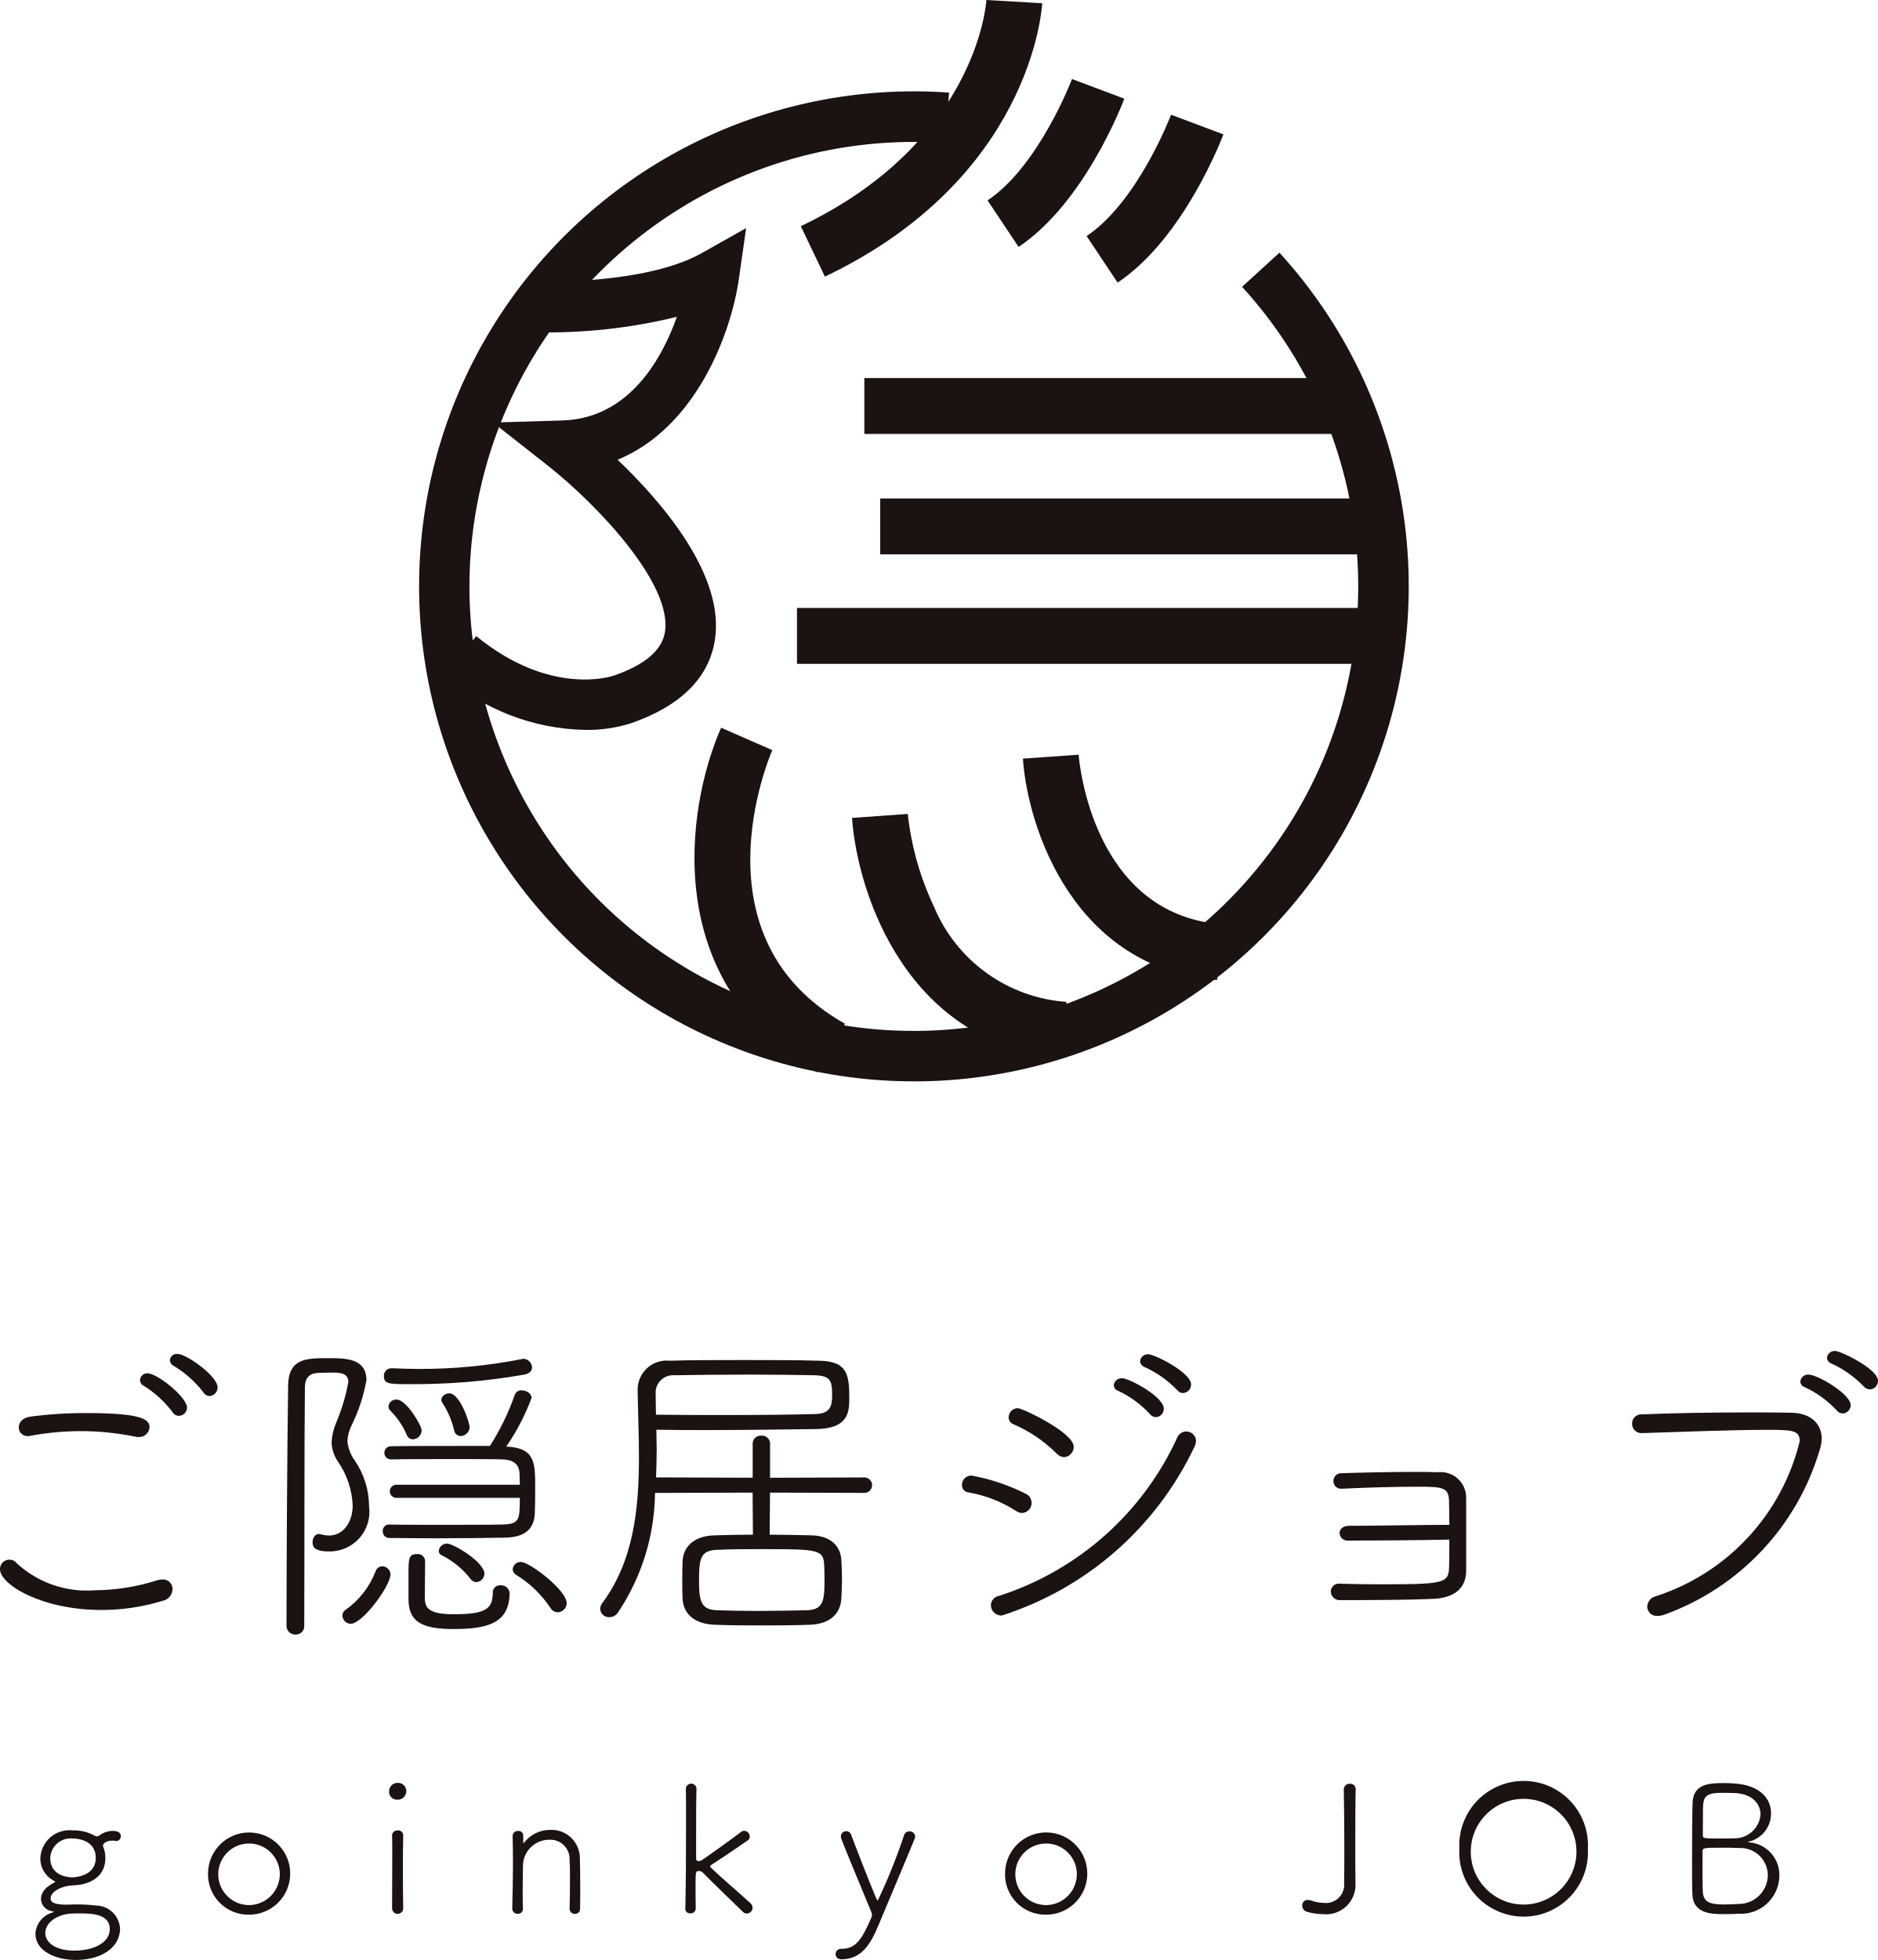
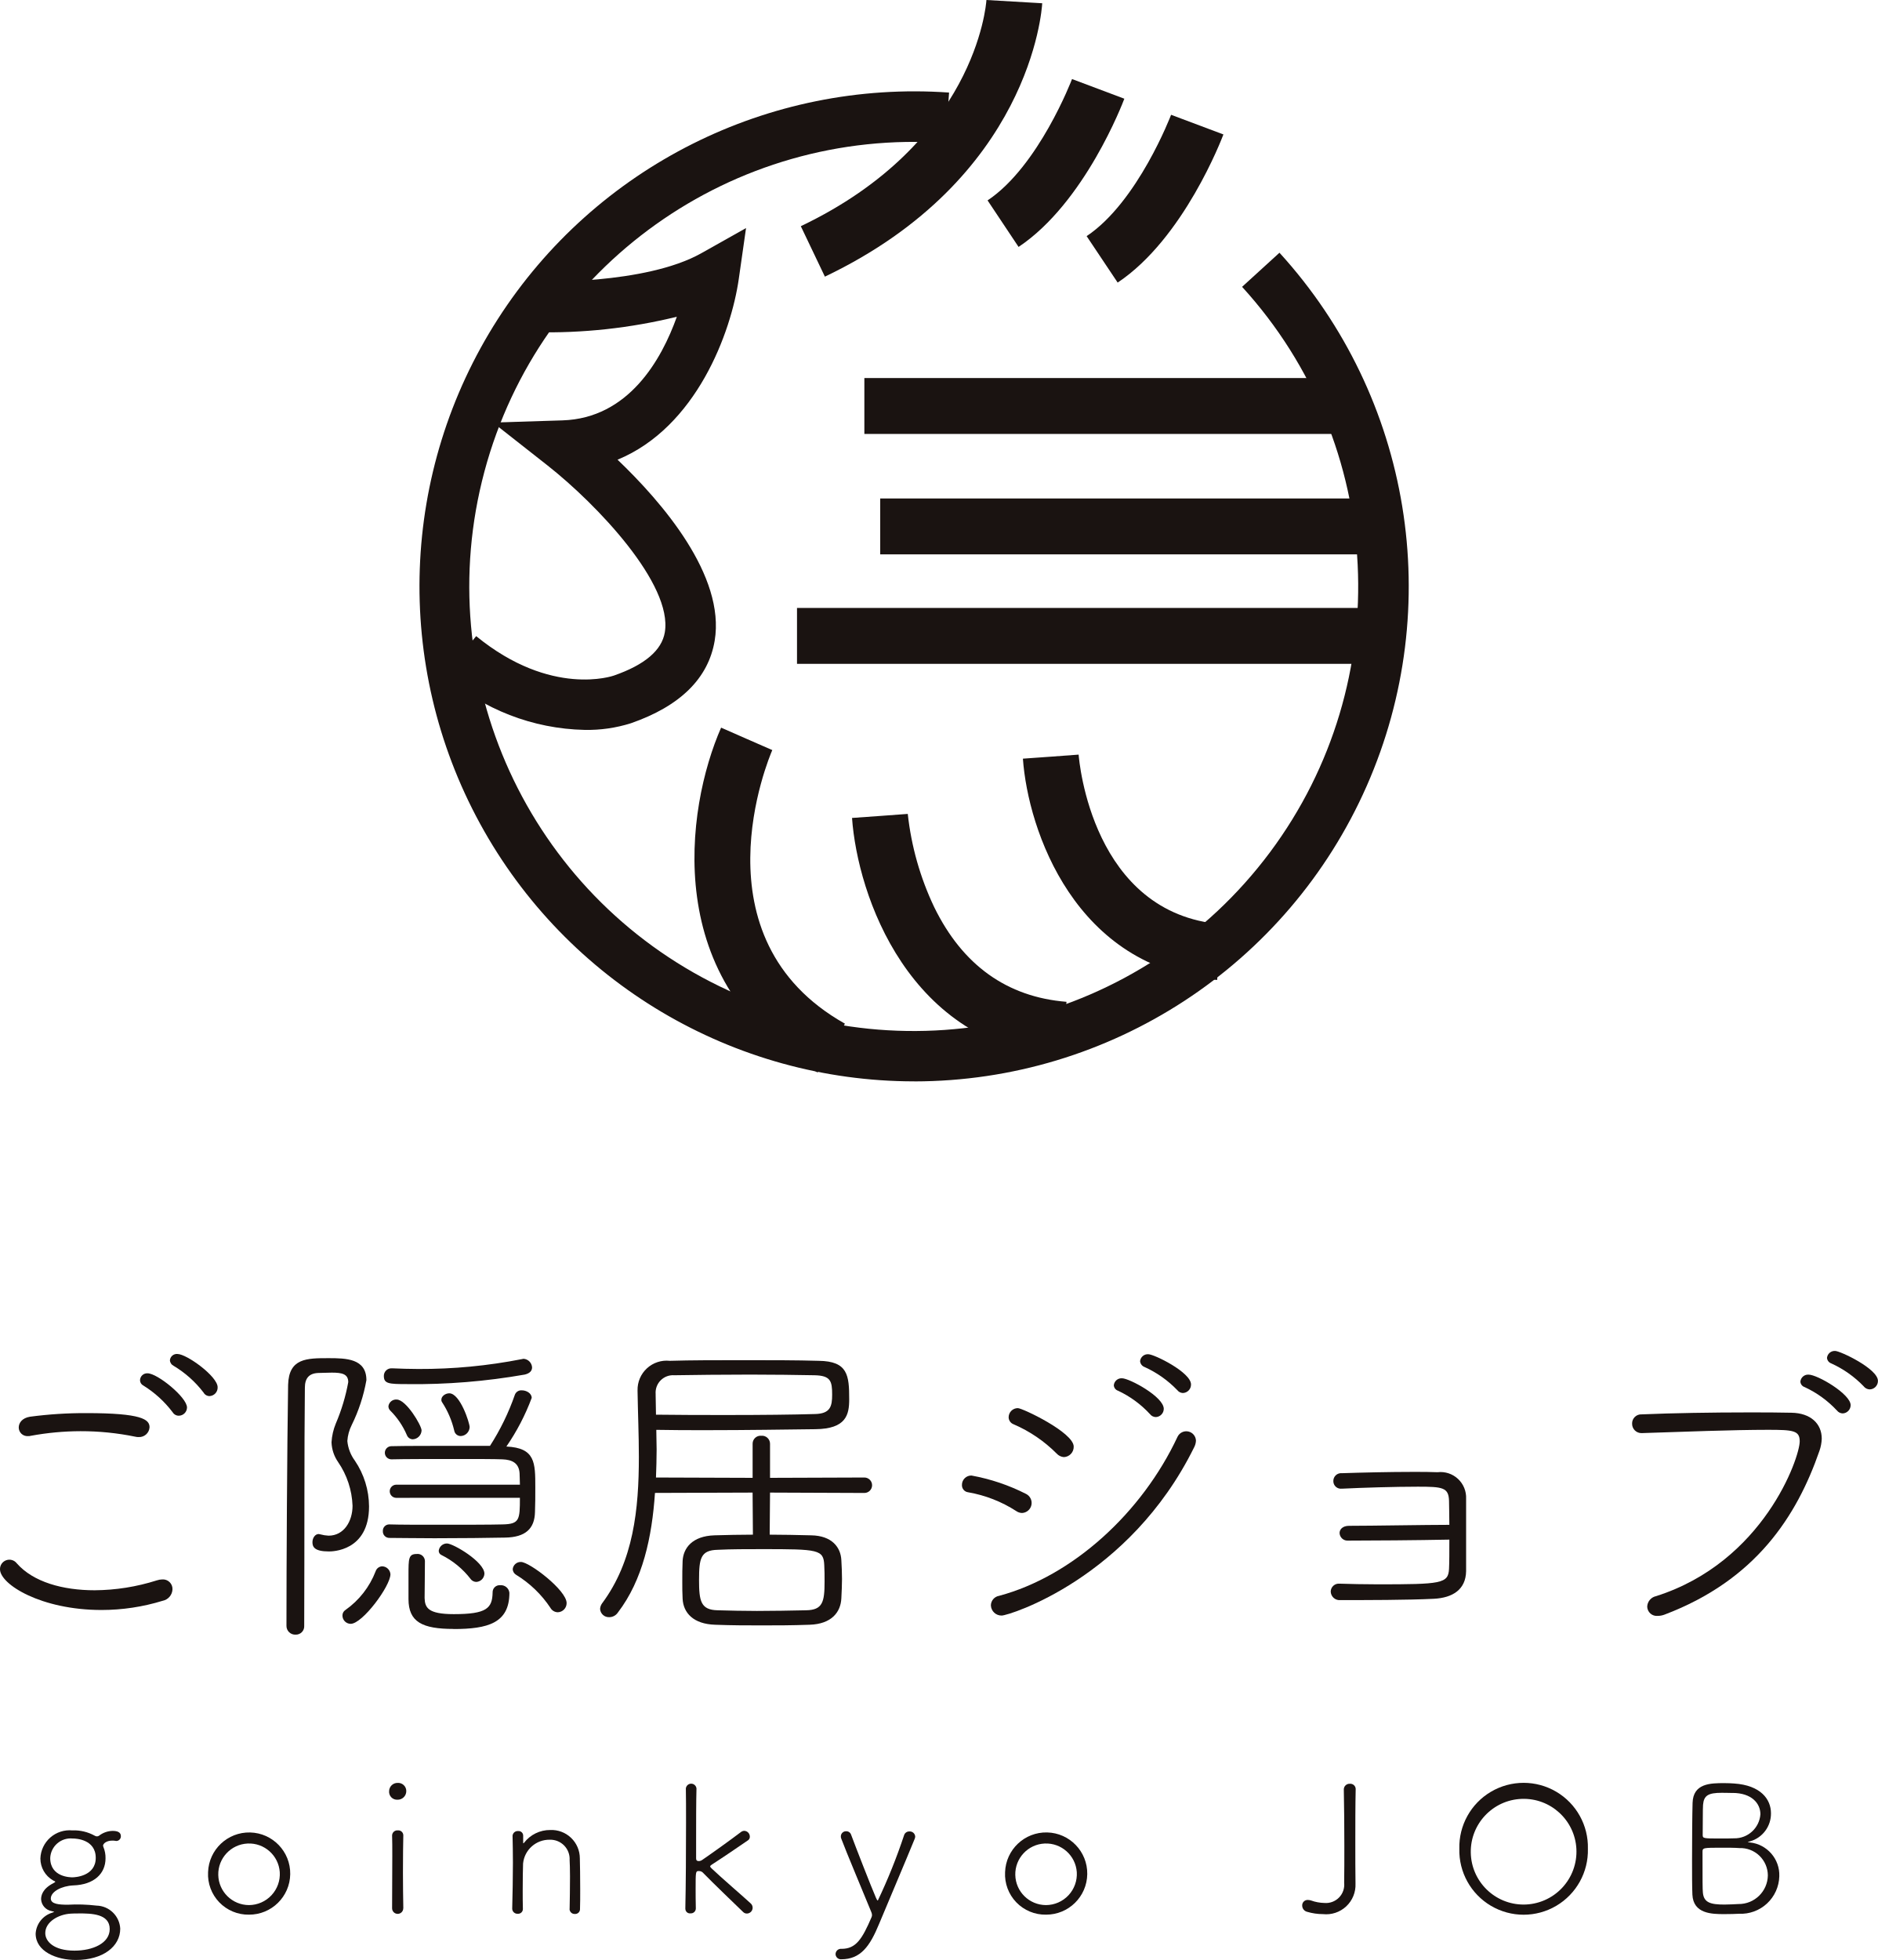
- <svg xmlns="http://www.w3.org/2000/svg" width="90.437" height="94.368" viewBox="0 0 90.437 94.368">
-   <g id="グループ_58" data-name="グループ 58" transform="translate(-191 -1294)">
-     <g id="グループ_52" data-name="グループ 52" transform="translate(211.168 1294)">
-       <path id="パス_48" data-name="パス 48" d="M531.684,260.05a23.833,23.833,0,1,1,1.678-47.606l-.174,2.43a21.4,21.4,0,1,0,14.285,6.92l1.8-1.642a23.836,23.836,0,0,1-17.587,39.9Z" transform="translate(-507.824 -207.986)" fill="#1a1311" />
-       <path id="パス_49" data-name="パス 49" d="M516.6,247.358a10.6,10.6,0,0,1-6.765-2.63l1.543-1.885c3.617,2.96,6.6,1.91,6.632,1.9,1.489-.518,2.307-1.216,2.453-2.083.387-2.31-3.259-6.152-5.647-8.032l-2.63-2.068,3.344-.1c3.184-.1,4.772-2.919,5.511-4.99a26.208,26.208,0,0,1-6.85.744l.083-2.434c.053,0,5.235.157,7.95-1.371l2.151-1.21-.349,2.443c-.371,2.6-2.045,7.146-5.84,8.709,2.134,2.037,5.2,5.58,4.678,8.715-.3,1.811-1.661,3.148-4.033,3.973A6.952,6.952,0,0,1,516.6,247.358Z" transform="translate(-508.61 -212.216)" fill="#1a1311" />
-       <path id="パス_50" data-name="パス 50" d="M539.207,218.478l-1.16-2.429c8.388-4,8.921-10.611,8.939-10.89l2.686.156C549.654,205.658,549.093,213.76,539.207,218.478Z" transform="translate(-519.649 -205.159)" fill="#1a1311" />
-       <path id="パス_51" data-name="パス 51" d="M554.315,219.494l-1.493-2.24c2.46-1.64,4.051-5.8,4.067-5.843l2.519.947C559.332,212.562,557.5,217.369,554.315,219.494Z" transform="translate(-525.43 -207.606)" fill="#1a1311" />
-       <path id="パス_52" data-name="パス 52" d="M562.152,222.316l-1.493-2.24c2.461-1.64,4.051-5.8,4.067-5.842l2.52.946C567.169,215.384,565.339,220.191,562.152,222.316Z" transform="translate(-528.497 -208.71)" fill="#1a1311" />
-       <rect id="長方形_180" data-name="長方形 180" width="23.282" height="2.691" transform="translate(21.458 18.202)" fill="#1a1311" />
-       <rect id="長方形_181" data-name="長方形 181" width="23.855" height="2.691" transform="translate(22.222 24)" fill="#1a1311" />
-       <rect id="長方形_182" data-name="長方形 182" width="27.862" height="2.691" transform="translate(18.214 29.271)" fill="#1a1311" />
-       <path id="パス_53" data-name="パス 53" d="M535.561,279.315c-7.575-4.258-6.35-12.721-4.644-16.6l2.464,1.083-1.232-.542,1.233.539c-.16.368-3.833,9.054,3.5,13.173Z" transform="translate(-516.357 -227.679)" fill="#1a1311" />
-       <path id="パス_54" data-name="パス 54" d="M552.214,281.262c-7.394-.59-9.849-7.8-10.115-11.537l2.685-.191-1.342.1,1.342-.1a13.944,13.944,0,0,0,1.271,4.484,7.464,7.464,0,0,0,6.374,4.564Z" transform="translate(-521.235 -230.345)" fill="#1a1311" />
-       <path id="パス_55" data-name="パス 55" d="M564.971,275.694c-6.839-.545-9.109-7.208-9.354-10.655l2.685-.191-1.342.1,1.342-.1c.024.313.653,7.669,6.884,8.166Z" transform="translate(-526.524 -228.512)" fill="#1a1311" />
+ <svg xmlns="http://www.w3.org/2000/svg" width="135.634" height="141.529" viewBox="0 0 135.634 141.529">
+   <g id="グループ_59" data-name="グループ 59" transform="translate(-191 -1294)">
+     <g id="グループ_52" data-name="グループ 52" transform="translate(221.248 1294)">
+       <path id="パス_48" data-name="パス 48" d="M543.608,283.872a35.744,35.744,0,1,1,2.516-71.4l-.261,3.644A32.1,32.1,0,1,0,567.288,226.5l2.7-2.463a35.748,35.748,0,0,1-26.376,59.838Z" transform="translate(-507.824 -205.788)" fill="#1a1311" />
+       <path id="パス_49" data-name="パス 49" d="M519.977,259.434a15.892,15.892,0,0,1-10.146-3.944l2.313-2.827c5.425,4.44,9.9,2.864,9.947,2.848,2.233-.777,3.46-1.824,3.678-3.124.58-3.464-4.887-9.226-8.469-12.046l-3.944-3.1,5.016-.157c4.776-.15,7.157-4.378,8.265-7.483a39.307,39.307,0,0,1-10.274,1.116l.124-3.65c.079,0,7.851.236,11.923-2.056l3.225-1.814-.523,3.664c-.556,3.893-3.068,10.717-8.758,13.062,3.2,3.055,7.8,8.369,7.016,13.071-.456,2.716-2.49,4.721-6.048,5.959A10.426,10.426,0,0,1,519.977,259.434Z" transform="translate(-507.999 -206.729)" fill="#1a1311" />
+       <path id="パス_50" data-name="パス 50" d="M539.786,225.135l-1.739-3.643c12.581-6,13.379-15.914,13.407-16.333l4.029.235C555.454,205.908,554.614,218.058,539.786,225.135Z" transform="translate(-510.455 -205.159)" fill="#1a1311" />
+       <path id="パス_51" data-name="パス 51" d="M555.061,223.533l-2.239-3.359c3.689-2.459,6.076-8.7,6.1-8.763l3.778,1.42C562.585,213.137,559.84,220.346,555.061,223.533Z" transform="translate(-511.741 -205.703)" fill="#1a1311" />
+       <path id="パス_52" data-name="パス 52" d="M562.9,226.354,560.659,223c3.69-2.46,6.076-8.7,6.1-8.762l3.779,1.419C570.422,215.959,567.678,223.168,562.9,226.354Z" transform="translate(-512.423 -205.949)" fill="#1a1311" />
+       <rect id="長方形_180" data-name="長方形 180" width="34.918" height="4.036" transform="translate(32.182 27.298)" fill="#1a1311" />
+       <rect id="長方形_181" data-name="長方形 181" width="35.777" height="4.036" transform="translate(33.327 35.994)" fill="#1a1311" />
+       <rect id="長方形_182" data-name="長方形 182" width="41.787" height="4.036" transform="translate(27.317 43.899)" fill="#1a1311" />
+       <path id="パス_53" data-name="パス 53" d="M538.523,287.611c-11.361-6.385-9.524-19.078-6.965-24.9l3.695,1.624-1.847-.813,1.849.809c-.24.551-5.748,13.578,5.246,19.756Z" transform="translate(-509.723 -210.169)" fill="#1a1311" />
+       <path id="パス_54" data-name="パス 54" d="M557.27,287.125c-11.089-.885-14.772-11.705-15.171-17.3l4.027-.287-2.013.143,2.012-.148a20.911,20.911,0,0,0,1.906,6.725c2.049,4.2,5.265,6.5,9.559,6.844Z" transform="translate(-510.808 -210.762)" fill="#1a1311" />
+       <path id="パス_55" data-name="パス 55" d="M569.645,281.116c-10.256-.817-13.661-10.81-14.028-15.98l4.026-.287-2.013.143,2.012-.148c.036.469.98,11.5,10.325,12.247Z" transform="translate(-511.984 -210.354)" fill="#1a1311" />
    </g>
-     <g id="グループ_53" data-name="グループ 53" transform="translate(191 1359.043)">
-       <path id="パス_56" data-name="パス 56" d="M479.584,324.572c-2.912,0-4.891-1.235-4.891-1.963a.451.451,0,0,1,.807-.285,4.971,4.971,0,0,0,3.751,1.3,10.1,10.1,0,0,0,2.991-.475.88.88,0,0,1,.27-.047.46.46,0,0,1,.49.474.587.587,0,0,1-.474.555A10.011,10.011,0,0,1,479.584,324.572Zm1.788-8.326a.587.587,0,0,1-.158-.016,13.015,13.015,0,0,0-2.644-.269,13.434,13.434,0,0,0-2.39.222.438.438,0,0,1-.142.016.417.417,0,0,1-.443-.411c0-.222.158-.459.538-.522a20.027,20.027,0,0,1,2.723-.174c2.659,0,3.039.3,3.039.681A.5.5,0,0,1,481.372,316.246Zm1.63-1.2a5.2,5.2,0,0,0-1.408-1.282.287.287,0,0,1-.158-.253.342.342,0,0,1,.364-.332c.475,0,1.9,1.155,1.9,1.646a.4.4,0,0,1-.4.4A.344.344,0,0,1,483,315.043Zm1.488-.95a5.115,5.115,0,0,0-1.441-1.282.315.315,0,0,1-.174-.269.33.33,0,0,1,.365-.3c.443,0,1.931,1.076,1.931,1.6a.41.41,0,0,1-.4.427A.337.337,0,0,1,484.491,314.094Z" transform="translate(-474.693 -312.1)" fill="#1a1311" />
-       <path id="パス_57" data-name="パス 57" d="M499.391,312.58c.839,0,1.82.016,1.82,1.06a8.064,8.064,0,0,1-.712,2.168,2.022,2.022,0,0,0-.206.76,1.893,1.893,0,0,0,.364.95,3.95,3.95,0,0,1,.681,2.2,1.911,1.911,0,0,1-1.931,2.168c-.7,0-.791-.222-.791-.443,0-.206.127-.4.3-.4.031,0,.047.016.078.016a1.864,1.864,0,0,0,.4.063c.744,0,1.155-.7,1.155-1.44a3.969,3.969,0,0,0-.7-2.105,1.776,1.776,0,0,1-.317-.95,2.781,2.781,0,0,1,.206-.9,9.3,9.3,0,0,0,.6-1.994c0-.4-.3-.459-.791-.459-.222,0-.475.016-.65.016-.459.016-.649.269-.649.712-.032,2.627-.016,7.676-.032,11.459a.4.4,0,0,1-.411.427.419.419,0,0,1-.443-.427c0-2.929.032-8.531.079-11.6C497.476,312.58,498.33,312.58,499.391,312.58Zm.665,12.393a.309.309,0,0,1,.142-.268,4.062,4.062,0,0,0,1.457-1.868.344.344,0,0,1,.316-.237.41.41,0,0,1,.4.38c0,.569-1.345,2.389-1.916,2.389A.4.4,0,0,1,500.056,324.973Zm2.579-5.666a.317.317,0,0,1,0-.633H508.6c0-.222-.016-.411-.016-.554-.031-.491-.363-.649-.822-.665-.4-.016-1.235-.016-2.153-.016-1.235,0-2.611,0-3.2.016a.317.317,0,1,1,0-.633c.617-.016,2.009-.016,3.292-.016h1.456a11.557,11.557,0,0,0,1.2-2.469.33.33,0,0,1,.332-.206c.222,0,.475.142.475.364a10.714,10.714,0,0,1-1.219,2.342c1.393.063,1.393.776,1.393,1.963,0,.412,0,.823-.015,1.187-.016.807-.459,1.219-1.44,1.235-.776.016-2.153.032-3.4.032-.871,0-1.693-.016-2.169-.016a.311.311,0,0,1-.317-.332.3.3,0,0,1,.3-.317h.016c.523.016,1.393.016,2.311.016,1.251,0,2.564,0,3.134-.016.822-.016.839-.222.839-1.282Zm.539-5.476c-.886,0-1.124-.016-1.124-.4a.361.361,0,0,1,.38-.364h.032c.4.016.822.032,1.25.032a25.261,25.261,0,0,0,4.986-.475c.032,0,.047-.016.079-.016a.442.442,0,0,1,.411.412c0,.158-.1.285-.349.348A30.609,30.609,0,0,1,503.174,313.83Zm-.016,2.453a3.73,3.73,0,0,0-.807-1.187.286.286,0,0,1-.079-.206.372.372,0,0,1,.4-.317c.459,0,1.2,1.25,1.2,1.488a.447.447,0,0,1-.427.427A.313.313,0,0,1,503.158,316.284Zm2.248,9.338c-1.5,0-2.169-.332-2.169-1.44v-1.155c0-.791,0-1.013.4-1.013a.351.351,0,0,1,.4.333c0,.443-.015,1.614-.015,1.788.015.458.158.775,1.408.775,1.583,0,1.852-.284,1.868-1.044a.337.337,0,0,1,.365-.349.41.41,0,0,1,.443.365C508.1,325.337,507.052,325.622,505.406,325.622Zm.822-2.406a4.053,4.053,0,0,0-1.408-1.155.217.217,0,0,1-.127-.206.4.4,0,0,1,.4-.348c.3,0,1.8.886,1.8,1.456a.414.414,0,0,1-.4.4A.355.355,0,0,1,506.228,323.216Zm-.791-7.154a4.266,4.266,0,0,0-.585-1.361.19.19,0,0,1-.032-.127c0-.158.189-.3.38-.3.522,0,.981,1.424.981,1.63a.446.446,0,0,1-.427.427A.317.317,0,0,1,505.437,316.062Zm4.638,8.547a5.311,5.311,0,0,0-1.662-1.6.331.331,0,0,1-.159-.269.385.385,0,0,1,.4-.348c.412,0,2.2,1.362,2.2,1.979a.439.439,0,0,1-.427.443A.415.415,0,0,1,510.075,324.609Z" transform="translate(-483.564 -312.232)" fill="#1a1311" />
-       <path id="パス_58" data-name="パス 58" d="M530.352,319.114l-.016,2.026c.633,0,1.3.016,1.995.032,1.013.016,1.424.586,1.456,1.187.016.3.032.6.032.918,0,.3-.016.6-.032.934-.031.649-.459,1.235-1.535,1.267-.855.031-1.583.031-2.311.031-.712,0-1.408,0-2.232-.031-1.045-.032-1.535-.57-1.567-1.251-.016-.269-.016-.538-.016-.807,0-.365,0-.7.016-1.013.032-.618.46-1.2,1.535-1.235.6-.016,1.219-.032,1.852-.032l-.015-2.026-4.7.016a10.523,10.523,0,0,1-1.788,5.762.5.5,0,0,1-.411.221.424.424,0,0,1-.443-.4.5.5,0,0,1,.095-.268c1.519-2.042,1.773-4.543,1.773-7.06,0-1.06-.047-2.121-.063-3.165v-.032a1.4,1.4,0,0,1,1.551-1.424c1.013-.032,2.279-.032,3.562-.032,1.266,0,2.564,0,3.608.032,1.409.016,1.472.7,1.472,1.852,0,.744-.142,1.424-1.63,1.44-1.393.016-3.308.047-5.255.047-.807,0-1.63,0-2.406-.016,0,.317.016.633.016.95,0,.443-.016.886-.032,1.345l4.654.016v-1.646a.382.382,0,0,1,.411-.38.387.387,0,0,1,.427.38V318.4l4.542-.016a.372.372,0,1,1,0,.744Zm-5.493-3.751c1.109.016,2.295.016,3.45.016,1.63,0,3.15-.016,4.21-.047.745-.016.824-.38.824-.934,0-.649-.064-.918-.855-.934-.887-.016-1.978-.032-3.087-.032-1.345,0-2.691.016-3.656.032a.839.839,0,0,0-.9.9v.047Zm2.074,7.945c0,1.029.078,1.457.9,1.472.586.016,1.219.032,1.884.032.791,0,1.614-.016,2.373-.032.792-.015.886-.4.886-1.377,0-.285,0-.57-.015-.791-.032-.76-.285-.776-2.991-.776-.745,0-1.488,0-2.137.032C527.012,321.884,526.934,322.28,526.934,323.309Z" transform="translate(-493.269 -312.293)" fill="#1a1311" />
-       <path id="パス_59" data-name="パス 59" d="M553.882,318.995a.485.485,0,0,1-.191.918.512.512,0,0,1-.285-.095,6.224,6.224,0,0,0-2.31-.9.34.34,0,0,1-.3-.348.448.448,0,0,1,.459-.459A9.55,9.55,0,0,1,553.882,318.995Zm-1.172,5.856a.511.511,0,0,1-.522-.491.474.474,0,0,1,.4-.459,14.228,14.228,0,0,0,8.595-7.66.47.47,0,0,1,.886.19.773.773,0,0,1-.095.332A15.476,15.476,0,0,1,552.71,324.851Zm2.644-7.8a6.608,6.608,0,0,0-2.074-1.409.366.366,0,0,1-.237-.332.442.442,0,0,1,.443-.443c.222,0,2.691,1.171,2.691,1.852a.494.494,0,0,1-.475.506A.522.522,0,0,1,555.354,317.048Zm4.494-1.9a4.933,4.933,0,0,0-1.535-1.124.294.294,0,0,1-.206-.269.374.374,0,0,1,.4-.332c.349,0,2.01.886,2.01,1.472a.4.4,0,0,1-.38.4A.36.36,0,0,1,559.848,315.149Zm1.314-1.155a5.1,5.1,0,0,0-1.568-1.108.331.331,0,0,1-.221-.285.374.374,0,0,1,.4-.332c.284,0,2.057.87,2.057,1.456a.405.405,0,0,1-.4.411A.354.354,0,0,1,561.162,313.993Z" transform="translate(-504.469 -312.11)" fill="#1a1311" />
-       <path id="パス_60" data-name="パス 60" d="M580.41,326.958c.506.015,1.155.031,1.82.031,3.055,0,3.4-.031,3.435-.743.016-.3.016-.839.016-1.409-1.567.032-3.783.047-4.875.047a.381.381,0,0,1-.411-.364c0-.174.142-.348.459-.348,1.124,0,3.688-.047,4.828-.047,0-.491-.016-.918-.016-1.155-.016-.649-.317-.681-1.5-.681-1.124,0-2.659.047-3.625.095h-.032a.363.363,0,0,1-.411-.364.374.374,0,0,1,.411-.38c.934-.032,2.311-.063,3.435-.063.443,0,.839,0,1.171.016a1.231,1.231,0,0,1,1.377,1.282v3.482c-.015.886-.648,1.283-1.551,1.329-1.25.063-3.292.063-4.494.063a.427.427,0,0,1-.475-.411.389.389,0,0,1,.427-.38Z" transform="translate(-515.883 -315.752)" fill="#1a1311" />
-       <path id="パス_61" data-name="パス 61" d="M604.268,315.965a.448.448,0,0,1-.459-.459.435.435,0,0,1,.459-.443c1.472-.063,3.419-.095,5.144-.095.745,0,1.457,0,2.073.016.918.016,1.457.522,1.457,1.25a1.989,1.989,0,0,1-.111.586,12.063,12.063,0,0,1-7.455,7.882.935.935,0,0,1-.332.063.46.46,0,0,1-.506-.443.537.537,0,0,1,.427-.506,10.446,10.446,0,0,0,6.917-7.455c0-.522-.317-.554-1.536-.554-1.678,0-4.114.095-6.062.158Zm9.4-1.092a4.989,4.989,0,0,0-1.551-1.124.294.294,0,0,1-.205-.269.373.373,0,0,1,.4-.332c.427,0,2.026.934,2.026,1.472a.4.4,0,0,1-.38.4A.361.361,0,0,1,613.669,314.873Zm1.3-1.155a5.092,5.092,0,0,0-1.567-1.108.31.31,0,0,1-.206-.269.373.373,0,0,1,.4-.332c.238,0,2.058.855,2.058,1.44a.406.406,0,0,1-.4.412A.383.383,0,0,1,614.968,313.717Z" transform="translate(-525.211 -312.008)" fill="#1a1311" />
+     <g id="グループ_53" data-name="グループ 53" transform="translate(191 1391.549)">
+       <path id="パス_56" data-name="パス 56" d="M482.028,330.734c-4.368,0-7.335-1.852-7.335-2.944a.677.677,0,0,1,1.211-.427c1.187,1.354,3.324,1.947,5.626,1.947a15.141,15.141,0,0,0,4.486-.713,1.319,1.319,0,0,1,.4-.07.69.69,0,0,1,.735.711.88.88,0,0,1-.711.832A15.015,15.015,0,0,1,482.028,330.734Zm2.682-12.487a.881.881,0,0,1-.236-.024,19.519,19.519,0,0,0-3.965-.4,20.147,20.147,0,0,0-3.584.332.657.657,0,0,1-.214.024.625.625,0,0,1-.665-.617c0-.332.237-.688.807-.783a30.027,30.027,0,0,1,4.084-.261c3.988,0,4.557.451,4.557,1.021A.748.748,0,0,1,484.71,318.247Zm2.445-1.8a7.8,7.8,0,0,0-2.112-1.923.43.43,0,0,1-.237-.38.513.513,0,0,1,.546-.5c.712,0,2.848,1.733,2.848,2.469a.6.6,0,0,1-.594.593A.516.516,0,0,1,487.155,316.443Zm2.232-1.424a7.671,7.671,0,0,0-2.161-1.923.473.473,0,0,1-.261-.4.5.5,0,0,1,.547-.451c.664,0,2.9,1.614,2.9,2.4a.615.615,0,0,1-.594.641A.5.5,0,0,1,489.387,315.019Z" transform="translate(-474.693 -312.028)" fill="#1a1311" />
+       <path id="パス_57" data-name="パス 57" d="M500.4,312.58c1.258,0,2.73.024,2.73,1.59a12.094,12.094,0,0,1-1.068,3.252,3.032,3.032,0,0,0-.309,1.139,2.839,2.839,0,0,0,.546,1.424,5.923,5.923,0,0,1,1.021,3.3c0,3.252-2.681,3.252-2.9,3.252-1.044,0-1.187-.332-1.187-.665,0-.309.19-.593.452-.593.047,0,.07.024.118.024a2.8,2.8,0,0,0,.593.095c1.116,0,1.733-1.044,1.733-2.16a5.952,5.952,0,0,0-1.044-3.157,2.663,2.663,0,0,1-.475-1.424,4.17,4.17,0,0,1,.309-1.353,13.956,13.956,0,0,0,.9-2.991c0-.593-.451-.688-1.186-.688-.333,0-.713.024-.974.024-.688.024-.973.4-.973,1.068-.048,3.94-.024,11.512-.048,17.186a.6.6,0,0,1-.617.641.629.629,0,0,1-.665-.641c0-4.392.047-12.8.119-17.4C497.531,312.58,498.813,312.58,500.4,312.58Zm1,18.586a.464.464,0,0,1,.213-.4,6.092,6.092,0,0,0,2.185-2.8.516.516,0,0,1,.474-.355.615.615,0,0,1,.594.57c0,.854-2.018,3.583-2.873,3.583A.6.6,0,0,1,501.4,331.166Zm3.868-8.5a.475.475,0,0,1,0-.949h8.95c0-.332-.025-.617-.025-.831-.047-.736-.545-.973-1.233-1-.594-.024-1.852-.024-3.228-.024-1.852,0-3.917,0-4.795.024a.475.475,0,1,1,0-.95c.925-.024,3.014-.024,4.937-.024h2.183a17.332,17.332,0,0,0,1.8-3.7.494.494,0,0,1,.5-.309c.332,0,.712.214.712.546a16.068,16.068,0,0,1-1.829,3.513c2.089.095,2.089,1.163,2.089,2.943,0,.617,0,1.234-.023,1.78-.024,1.211-.688,1.828-2.16,1.852-1.164.024-3.228.047-5.1.047-1.306,0-2.54-.024-3.253-.024a.467.467,0,0,1-.475-.5.456.456,0,0,1,.451-.475h.024c.784.024,2.089.024,3.466.024,1.876,0,3.845,0,4.7-.024,1.233-.024,1.258-.332,1.258-1.923Zm.808-8.213c-1.329,0-1.686-.024-1.686-.593a.542.542,0,0,1,.57-.546h.048c.592.024,1.233.047,1.874.047a37.888,37.888,0,0,0,7.478-.712c.047,0,.071-.024.119-.024a.663.663,0,0,1,.617.617c0,.237-.143.427-.523.522A45.9,45.9,0,0,1,506.077,314.455Zm-.025,3.679a5.594,5.594,0,0,0-1.211-1.78.429.429,0,0,1-.119-.309.559.559,0,0,1,.594-.475c.688,0,1.8,1.875,1.8,2.231a.67.67,0,0,1-.641.641A.469.469,0,0,1,506.053,318.134Zm3.372,14c-2.256,0-3.253-.5-3.253-2.16v-1.733c0-1.187,0-1.519.594-1.519a.527.527,0,0,1,.593.5c0,.664-.023,2.42-.023,2.682.023.688.236,1.162,2.112,1.162,2.375,0,2.778-.426,2.8-1.566a.505.505,0,0,1,.547-.523.615.615,0,0,1,.665.547C513.459,331.713,511.893,332.139,509.424,332.139Zm1.233-3.608a6.078,6.078,0,0,0-2.112-1.733.326.326,0,0,1-.19-.309.6.6,0,0,1,.593-.522c.451,0,2.707,1.329,2.707,2.184a.621.621,0,0,1-.593.594A.532.532,0,0,1,510.658,328.531ZM509.471,317.8a6.4,6.4,0,0,0-.877-2.041.285.285,0,0,1-.048-.19c0-.237.284-.451.57-.451.782,0,1.471,2.136,1.471,2.445a.669.669,0,0,1-.64.641A.475.475,0,0,1,509.471,317.8Zm6.956,12.818a7.964,7.964,0,0,0-2.492-2.4.5.5,0,0,1-.238-.4.578.578,0,0,1,.594-.522c.617,0,3.3,2.042,3.3,2.968a.658.658,0,0,1-.641.664A.623.623,0,0,1,516.427,330.62Z" transform="translate(-476.666 -312.058)" fill="#1a1311" />
+       <path id="パス_58" data-name="パス 58" d="M534.442,322.3l-.025,3.038c.949,0,1.946.024,2.992.048,1.519.024,2.136.878,2.183,1.78.025.452.048.9.048,1.377,0,.451-.024.9-.048,1.4-.047.973-.688,1.852-2.3,1.9-1.282.047-2.375.047-3.467.047-1.068,0-2.112,0-3.347-.047-1.567-.047-2.3-.855-2.35-1.876-.024-.4-.024-.806-.024-1.21,0-.547,0-1.045.024-1.519.048-.927.689-1.8,2.3-1.852.9-.024,1.828-.048,2.777-.048l-.023-3.038-7.051.024c-.214,3.181-.878,6.29-2.682,8.641a.749.749,0,0,1-.617.331.635.635,0,0,1-.665-.593.755.755,0,0,1,.142-.4c2.279-3.062,2.659-6.813,2.659-10.588,0-1.59-.071-3.181-.095-4.747v-.047a2.1,2.1,0,0,1,2.326-2.136c1.519-.047,3.418-.047,5.342-.047,1.9,0,3.845,0,5.411.047,2.113.024,2.208,1.044,2.208,2.777,0,1.116-.213,2.136-2.444,2.16-2.089.024-4.962.071-7.881.071-1.21,0-2.445,0-3.608-.024,0,.475.024.949.024,1.424,0,.665-.024,1.329-.047,2.018l6.98.024v-2.469a.573.573,0,0,1,.617-.57.58.58,0,0,1,.641.57v2.469l6.813-.024a.558.558,0,1,1,0,1.116Zm-8.238-5.626c1.663.024,3.442.024,5.175.024,2.445,0,4.724-.024,6.314-.071,1.117-.024,1.235-.57,1.235-1.4,0-.973-.1-1.377-1.282-1.4-1.33-.024-2.967-.047-4.63-.047-2.018,0-4.035.024-5.483.047a1.259,1.259,0,0,0-1.353,1.353v.071Zm3.11,11.916c0,1.543.118,2.185,1.352,2.208.878.024,1.828.048,2.826.048,1.187,0,2.42-.025,3.56-.048,1.188-.023,1.329-.593,1.329-2.065,0-.427,0-.855-.023-1.187-.047-1.139-.427-1.163-4.486-1.163-1.117,0-2.232,0-3.205.048C529.432,326.456,529.315,327.05,529.315,328.592Z" transform="translate(-478.825 -312.071)" fill="#1a1311" />
+       <path id="パス_59" data-name="パス 59" d="M555.425,322.356a.727.727,0,0,1-.286,1.377.768.768,0,0,1-.427-.142,9.334,9.334,0,0,0-3.465-1.353.51.51,0,0,1-.452-.522.673.673,0,0,1,.688-.688A14.321,14.321,0,0,1,555.425,322.356Zm-1.757,8.783a.766.766,0,0,1-.783-.736.71.71,0,0,1,.593-.688c5.317-1.424,10.326-6.005,12.89-11.489a.7.7,0,0,1,1.329.285,1.159,1.159,0,0,1-.142.5C562.878,328.457,554.189,331.139,553.667,331.139Zm3.965-11.7a9.909,9.909,0,0,0-3.11-2.113.549.549,0,0,1-.356-.5.663.663,0,0,1,.665-.665c.333,0,4.035,1.757,4.035,2.777a.74.74,0,0,1-.712.76A.783.783,0,0,1,557.632,319.437Zm6.74-2.848a7.4,7.4,0,0,0-2.3-1.685.441.441,0,0,1-.309-.4.56.56,0,0,1,.593-.5c.523,0,3.015,1.329,3.015,2.208a.6.6,0,0,1-.57.593A.54.54,0,0,1,564.372,316.588Zm1.971-1.733a7.644,7.644,0,0,0-2.351-1.662.5.5,0,0,1-.332-.427.561.561,0,0,1,.594-.5c.426,0,3.085,1.305,3.085,2.184a.608.608,0,0,1-.592.617A.531.531,0,0,1,566.344,314.855Z" transform="translate(-481.317 -312.031)" fill="#1a1311" />
+       <path id="パス_60" data-name="パス 60" d="M580.632,329.647c.76.023,1.733.047,2.73.047,4.582,0,5.1-.047,5.152-1.115.024-.452.024-1.259.024-2.113-2.35.047-5.674.071-7.312.071a.571.571,0,0,1-.617-.546c0-.261.214-.522.688-.522,1.685,0,5.532-.071,7.241-.071,0-.736-.024-1.377-.024-1.733-.025-.973-.476-1.021-2.255-1.021-1.686,0-3.988.071-5.437.142h-.047a.545.545,0,0,1-.617-.546.561.561,0,0,1,.617-.57c1.4-.047,3.466-.095,5.152-.095.664,0,1.258,0,1.756.024a1.847,1.847,0,0,1,2.065,1.923v5.222c-.023,1.329-.972,1.924-2.326,1.994-1.874.095-4.937.095-6.74.095a.64.64,0,0,1-.713-.616.583.583,0,0,1,.641-.57Z" transform="translate(-483.856 -312.841)" fill="#1a1311" />
+       <path id="パス_61" data-name="パス 61" d="M604.5,317.942a.672.672,0,0,1-.688-.688.653.653,0,0,1,.688-.665c2.208-.095,5.127-.142,7.715-.142,1.117,0,2.185,0,3.11.024,1.377.024,2.185.783,2.185,1.875a2.984,2.984,0,0,1-.167.878c-1.638,4.724-4.605,9.329-11.18,11.821a1.4,1.4,0,0,1-.5.095.69.69,0,0,1-.76-.665.805.805,0,0,1,.641-.76c7.762-2.469,10.374-9.993,10.374-11.18,0-.783-.476-.831-2.3-.831-2.516,0-6.171.142-9.091.237Zm14.1-1.638a7.481,7.481,0,0,0-2.326-1.685.44.44,0,0,1-.308-.4.559.559,0,0,1,.593-.5c.641,0,3.038,1.4,3.038,2.208a.6.6,0,0,1-.57.593A.541.541,0,0,1,618.6,316.3Zm1.947-1.733a7.637,7.637,0,0,0-2.35-1.662.465.465,0,0,1-.309-.4.559.559,0,0,1,.593-.5c.357,0,3.087,1.282,3.087,2.16a.608.608,0,0,1-.593.617A.575.575,0,0,1,620.544,314.572Z" transform="translate(-485.931 -312.008)" fill="#1a1311" />
    </g>
-     <g id="グループ_54" data-name="グループ 54" transform="translate(192.711 1379.824)">
-       <path id="パス_62" data-name="パス 62" d="M479.295,349.928a2.065,2.065,0,0,1,1.057.256.208.208,0,0,0,.111.034.165.165,0,0,0,.1-.034,1.1,1.1,0,0,1,.656-.23c.341,0,.392.145.392.256a.222.222,0,0,1-.222.231c-.016,0-.042-.009-.06-.009a.734.734,0,0,0-.136-.009c-.281,0-.443.146-.443.247a.215.215,0,0,0,.017.06,1.358,1.358,0,0,1,.1.545c0,.742-.555,1.27-1.552,1.3-.563.026-1.084.3-1.084.631,0,.273.41.3.819.3a7.926,7.926,0,0,1,1.382.043,1.172,1.172,0,0,1,1.143,1.109c0,.861-.827,1.51-2.14,1.51-.93,0-1.936-.41-1.936-1.271a1.126,1.126,0,0,1,.8-1.006c.059-.026.094-.034.094-.042s-.051-.009-.128-.035a.614.614,0,0,1-.5-.571c0-.17.06-.5.6-.776.06-.034.086-.051.086-.068s-.051-.034-.111-.068a1.214,1.214,0,0,1-.605-1.049,1.406,1.406,0,0,1,1.543-1.356Zm.289,4c-.136,0-.273,0-.383.009-.588.033-1.227.392-1.227.937,0,.4.409.844,1.406.844.887,0,1.7-.358,1.7-1.04C481.077,353.936,480.182,353.927,479.584,353.927Zm-.281-3.607a.985.985,0,0,0-1.091.938c0,.93.989.93,1.066.93.111,0,1.126-.043,1.126-.938S479.44,350.32,479.3,350.32Z" transform="translate(-477.504 -347.626)" fill="#1a1311" />
-       <path id="パス_63" data-name="パス 63" d="M491.154,351.924a1.979,1.979,0,1,1,1.969,2.047A1.941,1.941,0,0,1,491.154,351.924Zm3.453,0a1.483,1.483,0,1,0-1.484,1.586A1.493,1.493,0,0,0,494.607,351.924Z" transform="translate(-482.845 -347.609)" fill="#1a1311" />
-       <path id="パス_64" data-name="パス 64" d="M505.876,346.984a.382.382,0,0,1-.4-.418.4.4,0,0,1,.41-.392.392.392,0,0,1,.418.392A.414.414,0,0,1,505.876,346.984Zm.281,5.227a.269.269,0,0,1-.538,0c0-.724.009-1.722.009-2.515,0-.4,0-.75-.009-.989V348.7a.252.252,0,0,1,.273-.239.242.242,0,0,1,.264.23v.008c-.009.359-.017,1.057-.017,1.791,0,.605.009,1.236.017,1.714Z" transform="translate(-488.448 -346.157)" fill="#1a1311" />
-       <path id="パス_65" data-name="パス 65" d="M517.982,353.694c.009-.358.018-1.023.018-1.56,0-.349-.009-.648-.018-.785a.93.93,0,0,0-.955-.981,1.27,1.27,0,0,0-1.287,1.143c-.009.264-.018.734-.018,1.322,0,.273,0,.554.009.861v.009a.228.228,0,0,1-.247.23.249.249,0,0,1-.264-.239v-.009c.017-.69.034-1.483.034-2.208,0-.477-.008-.92-.017-1.3v-.009a.25.25,0,0,1,.273-.222.221.221,0,0,1,.239.23v.324a.05.05,0,0,0,.008.034.047.047,0,0,0,.035-.026,1.576,1.576,0,0,1,1.261-.614,1.366,1.366,0,0,1,1.424,1.364c.008.273.017.9.017,1.492,0,.359,0,.708-.009.938a.232.232,0,0,1-.247.248.242.242,0,0,1-.256-.239Z" transform="translate(-492.261 -347.615)" fill="#1a1311" />
-       <path id="パス_66" data-name="パス 66" d="M528.912,352.25c.026-1.1.034-2.788.034-4.135,0-.674,0-1.263-.009-1.655a.257.257,0,0,1,.511,0v.009c-.017.6-.017,1.689-.017,2.464v.9c0,.094.043.128.128.128a.294.294,0,0,0,.17-.06c.521-.358,1.365-.964,1.859-1.339a.275.275,0,0,1,.163-.06.28.28,0,0,1,.264.281.2.2,0,0,1-.093.179c-.52.359-1.271.87-1.74,1.168-.05.035-.076.06-.076.085s.026.051.068.094c.443.426,1.586,1.407,1.876,1.68a.284.284,0,0,1,.1.222.281.281,0,0,1-.273.273.248.248,0,0,1-.188-.077c-.264-.256-1.518-1.459-1.91-1.868a.273.273,0,0,0-.238-.1c-.137,0-.137.06-.137.878,0,.23,0,.52.009.92a.237.237,0,0,1-.256.239.22.22,0,0,1-.247-.213Z" transform="translate(-497.618 -346.179)" fill="#1a1311" />
-       <path id="パス_67" data-name="パス 67" d="M541.069,356.163a.256.256,0,0,1-.273-.256.26.26,0,0,1,.29-.247c.691,0,.989-.469,1.441-1.518a.3.3,0,0,0,.026-.111.422.422,0,0,0-.043-.163c-.264-.656-1.228-2.941-1.441-3.522a.27.27,0,0,1-.017-.111.247.247,0,0,1,.256-.239.243.243,0,0,1,.239.17c.212.572.955,2.481,1.2,3.044.034.077.06.119.086.119a27.4,27.4,0,0,0,1.261-3.138.258.258,0,0,1,.256-.187.261.261,0,0,1,.281.247.294.294,0,0,1-.026.111c-.418,1.023-1.194,2.848-1.714,4.093C542.451,355.532,542.007,356.163,541.069,356.163Z" transform="translate(-502.268 -347.653)" fill="#1a1311" />
-       <path id="パス_68" data-name="パス 68" d="M554.208,351.924a1.98,1.98,0,1,1,1.97,2.047A1.941,1.941,0,0,1,554.208,351.924Zm3.454,0a1.483,1.483,0,1,0-1.484,1.586A1.493,1.493,0,0,0,557.662,351.924Z" transform="translate(-507.515 -347.609)" fill="#1a1311" />
-       <path id="パス_69" data-name="パス 69" d="M580.29,346.508c-.018.768-.018,1.68-.018,2.558,0,.716,0,1.407.008,1.961v.026a1.415,1.415,0,0,1-1.569,1.467,2.68,2.68,0,0,1-.758-.111.311.311,0,0,1-.239-.3.26.26,0,0,1,.273-.273.524.524,0,0,1,.153.026,2,2,0,0,0,.639.119.882.882,0,0,0,.955-.972c.009-.511.009-1.126.009-1.773,0-.913-.009-1.885-.026-2.712v-.008a.273.273,0,0,1,.29-.273.258.258,0,0,1,.282.256Z" transform="translate(-516.713 -346.184)" fill="#1a1311" />
-       <path id="パス_70" data-name="パス 70" d="M590.146,349.335a3.1,3.1,0,1,1,6.191,0,3.1,3.1,0,1,1-6.191,0Zm5.637,0a2.545,2.545,0,1,0-2.541,2.686A2.55,2.55,0,0,0,595.783,349.335Z" transform="translate(-521.577 -346.146)" fill="#1a1311" />
-       <path id="パス_71" data-name="パス 71" d="M610.816,352.48c-.145.009-.452.018-.717.018-.6,0-1.483-.018-1.526-.938-.017-.359-.017-1-.017-1.68,0-1.032.009-2.191.026-2.737.026-.947.861-.955,1.527-.955.179,0,.349.009.469.017,1.3.085,1.782.768,1.782,1.432a1.386,1.386,0,0,1-1.014,1.356c-.068.017-.1.026-.1.035a.943.943,0,0,0,.1.016,1.58,1.58,0,0,1,1.415,1.629A1.855,1.855,0,0,1,610.816,352.48Zm-.8-3.18c-.93,0-.956,0-.956.2,0,1.441,0,1.765.018,1.953.043.486.366.58,1.04.58.23,0,.477-.017.673-.026a1.4,1.4,0,0,0,1.415-1.381,1.324,1.324,0,0,0-1.373-1.313C610.6,349.3,610.3,349.3,610.015,349.3Zm.486-2.635c-.026,0-.273-.008-.511-.008-.657,0-.87.128-.9.58-.016.213-.008.938-.016,1.449,0,.162.026.17.81.17.265,0,.537,0,.7-.008a1.248,1.248,0,0,0,1.27-1.16C611.847,347.169,611.43,346.665,610.5,346.665Z" transform="translate(-528.78 -346.162)" fill="#1a1311" />
+     <g id="グループ_54" data-name="グループ 54" transform="translate(193.566 1422.715)">
+       <path id="パス_62" data-name="パス 62" d="M480.19,349.928a3.1,3.1,0,0,1,1.585.383.312.312,0,0,0,.167.051.247.247,0,0,0,.153-.051,1.648,1.648,0,0,1,.984-.345c.511,0,.588.217.588.383a.333.333,0,0,1-.332.346c-.025,0-.063-.014-.089-.014a1.1,1.1,0,0,0-.2-.013c-.422,0-.665.218-.665.371a.324.324,0,0,0,.026.09,2.037,2.037,0,0,1,.153.818c0,1.113-.832,1.905-2.327,1.956-.845.038-1.625.447-1.625.947,0,.409.614.447,1.228.447a11.883,11.883,0,0,1,2.072.064,1.757,1.757,0,0,1,1.714,1.662c0,1.292-1.241,2.264-3.21,2.264-1.394,0-2.9-.614-2.9-1.906a1.689,1.689,0,0,1,1.2-1.509c.089-.038.141-.051.141-.063s-.077-.014-.192-.052a.921.921,0,0,1-.755-.856c0-.256.09-.755.895-1.164.09-.051.129-.077.129-.1s-.077-.051-.167-.1a1.821,1.821,0,0,1-.908-1.573,2.109,2.109,0,0,1,2.314-2.033Zm.434,6c-.2,0-.409,0-.575.013-.882.05-1.841.588-1.841,1.406,0,.6.614,1.266,2.109,1.266,1.33,0,2.545-.537,2.545-1.56C482.862,355.939,481.52,355.926,480.624,355.926Zm-.422-5.41a1.478,1.478,0,0,0-1.637,1.407c0,1.394,1.484,1.394,1.6,1.394.167,0,1.688-.064,1.688-1.407S480.407,350.516,480.2,350.516Z" transform="translate(-477.504 -346.475)" fill="#1a1311" />
+       <path id="パス_63" data-name="パス 63" d="M491.154,352.943a2.968,2.968,0,1,1,2.953,3.069A2.911,2.911,0,0,1,491.154,352.943Zm5.179,0a2.224,2.224,0,1,0-2.226,2.378A2.239,2.239,0,0,0,496.333,352.943Z" transform="translate(-478.692 -346.472)" fill="#1a1311" />
+       <path id="パス_64" data-name="パス 64" d="M506.077,347.388a.573.573,0,0,1-.6-.626.605.605,0,0,1,.615-.588.588.588,0,0,1,.626.588A.621.621,0,0,1,506.077,347.388Zm.422,7.84a.4.4,0,0,1-.806,0c0-1.086.014-2.583.014-3.772,0-.6,0-1.125-.014-1.484v-.013a.378.378,0,0,1,.41-.358.364.364,0,0,1,.4.345v.013c-.013.538-.026,1.586-.026,2.686,0,.907.013,1.854.026,2.57Z" transform="translate(-479.939 -346.148)" fill="#1a1311" />
+       <path id="パス_65" data-name="パス 65" d="M519.363,355.59c.013-.537.027-1.534.027-2.34,0-.524-.014-.972-.027-1.177a1.394,1.394,0,0,0-1.432-1.471,1.905,1.905,0,0,0-1.93,1.714c-.014.4-.027,1.1-.027,1.983,0,.409,0,.831.013,1.291v.013a.342.342,0,0,1-.371.345.374.374,0,0,1-.4-.358v-.013c.026-1.035.051-2.225.051-3.312,0-.716-.013-1.38-.026-1.944v-.013a.375.375,0,0,1,.409-.332.331.331,0,0,1,.358.345v.487a.075.075,0,0,0,.013.051.07.07,0,0,0,.052-.038,2.363,2.363,0,0,1,1.892-.921,2.049,2.049,0,0,1,2.136,2.046c.012.409.026,1.356.026,2.238,0,.538,0,1.062-.014,1.407a.348.348,0,0,1-.371.372.363.363,0,0,1-.384-.359Z" transform="translate(-480.787 -346.473)" fill="#1a1311" />
+       <path id="パス_66" data-name="パス 66" d="M528.912,355.258c.038-1.649.051-4.181.051-6.2,0-1.011,0-1.893-.013-2.481a.386.386,0,0,1,.767,0v.013c-.026.9-.026,2.533-.026,3.7v1.343c0,.141.064.192.192.192a.44.44,0,0,0,.256-.089c.781-.537,2.047-1.445,2.788-2.008a.413.413,0,0,1,.244-.089.42.42,0,0,1,.4.422.3.3,0,0,1-.14.268c-.781.538-1.906,1.3-2.61,1.752-.076.052-.114.089-.114.128s.038.077.1.142c.665.639,2.378,2.11,2.814,2.519a.425.425,0,0,1,.153.332.421.421,0,0,1-.409.41.372.372,0,0,1-.282-.115c-.4-.384-2.276-2.187-2.865-2.8a.41.41,0,0,0-.357-.153c-.205,0-.205.089-.205,1.317,0,.345,0,.78.014,1.38a.356.356,0,0,1-.384.358.329.329,0,0,1-.371-.32Z" transform="translate(-481.979 -346.153)" fill="#1a1311" />
+       <path id="パス_67" data-name="パス 67" d="M541.206,359.243a.383.383,0,0,1-.41-.383.39.39,0,0,1,.435-.371c1.036,0,1.484-.7,2.161-2.276a.441.441,0,0,0,.038-.166.634.634,0,0,0-.064-.244c-.4-.984-1.841-4.411-2.161-5.281a.405.405,0,0,1-.026-.166.371.371,0,0,1,.384-.358.364.364,0,0,1,.359.256c.319.857,1.432,3.721,1.8,4.566.051.115.089.179.129.179a41.09,41.09,0,0,0,1.892-4.706.387.387,0,0,1,.384-.281.392.392,0,0,1,.422.371.442.442,0,0,1-.038.166c-.626,1.535-1.79,4.272-2.57,6.139C543.277,358.3,542.613,359.243,541.206,359.243Z" transform="translate(-483.013 -346.481)" fill="#1a1311" />
+       <path id="パス_68" data-name="パス 68" d="M554.208,352.943a2.969,2.969,0,1,1,2.955,3.069A2.911,2.911,0,0,1,554.208,352.943Zm5.18,0a2.224,2.224,0,1,0-2.225,2.378A2.239,2.239,0,0,0,559.388,352.943Z" transform="translate(-484.181 -346.472)" fill="#1a1311" />
+       <path id="パス_69" data-name="パス 69" d="M581.577,346.64c-.026,1.151-.026,2.52-.026,3.836,0,1.075,0,2.111.013,2.941v.038a2.122,2.122,0,0,1-2.353,2.2,4.02,4.02,0,0,1-1.138-.166.467.467,0,0,1-.359-.448.389.389,0,0,1,.41-.409.787.787,0,0,1,.23.038,3,3,0,0,0,.959.179,1.323,1.323,0,0,0,1.432-1.458c.013-.767.013-1.688.013-2.659,0-1.369-.013-2.827-.038-4.067v-.013a.41.41,0,0,1,.435-.409.387.387,0,0,1,.423.383Z" transform="translate(-486.227 -346.154)" fill="#1a1311" />
+       <path id="パス_70" data-name="パス 70" d="M590.146,350.929a4.644,4.644,0,1,1,9.285,0,4.644,4.644,0,1,1-9.285,0Zm8.454,0a3.817,3.817,0,1,0-3.812,4.028A3.824,3.824,0,0,0,598.6,350.929Z" transform="translate(-487.309 -346.146)" fill="#1a1311" />
+       <path id="パス_71" data-name="パス 71" d="M611.945,355.625c-.217.014-.677.026-1.075.026-.895,0-2.224-.026-2.289-1.407-.025-.538-.025-1.5-.025-2.52,0-1.547.014-3.287.038-4.1.038-1.42,1.292-1.432,2.29-1.432.268,0,.524.013.7.026,1.944.128,2.672,1.151,2.672,2.148a2.078,2.078,0,0,1-1.521,2.033c-.1.026-.154.038-.154.052a1.416,1.416,0,0,0,.154.025,2.369,2.369,0,0,1,2.123,2.443A2.782,2.782,0,0,1,611.945,355.625Zm-1.2-4.769c-1.395,0-1.433,0-1.433.307,0,2.161,0,2.648.026,2.929.064.729.55.869,1.56.869.345,0,.716-.026,1.01-.038a2.1,2.1,0,0,0,2.123-2.072,1.986,1.986,0,0,0-2.059-1.969C611.625,350.856,611.178,350.856,610.743,350.856Zm.729-3.952c-.038,0-.409-.013-.767-.013-.985,0-1.3.192-1.357.87-.025.319-.012,1.407-.025,2.174,0,.243.038.256,1.214.256.4,0,.806,0,1.049-.013a1.872,1.872,0,0,0,1.905-1.739C613.492,347.659,612.866,346.9,611.472,346.9Z" transform="translate(-488.911 -346.15)" fill="#1a1311" />
    </g>
  </g>
</svg>
